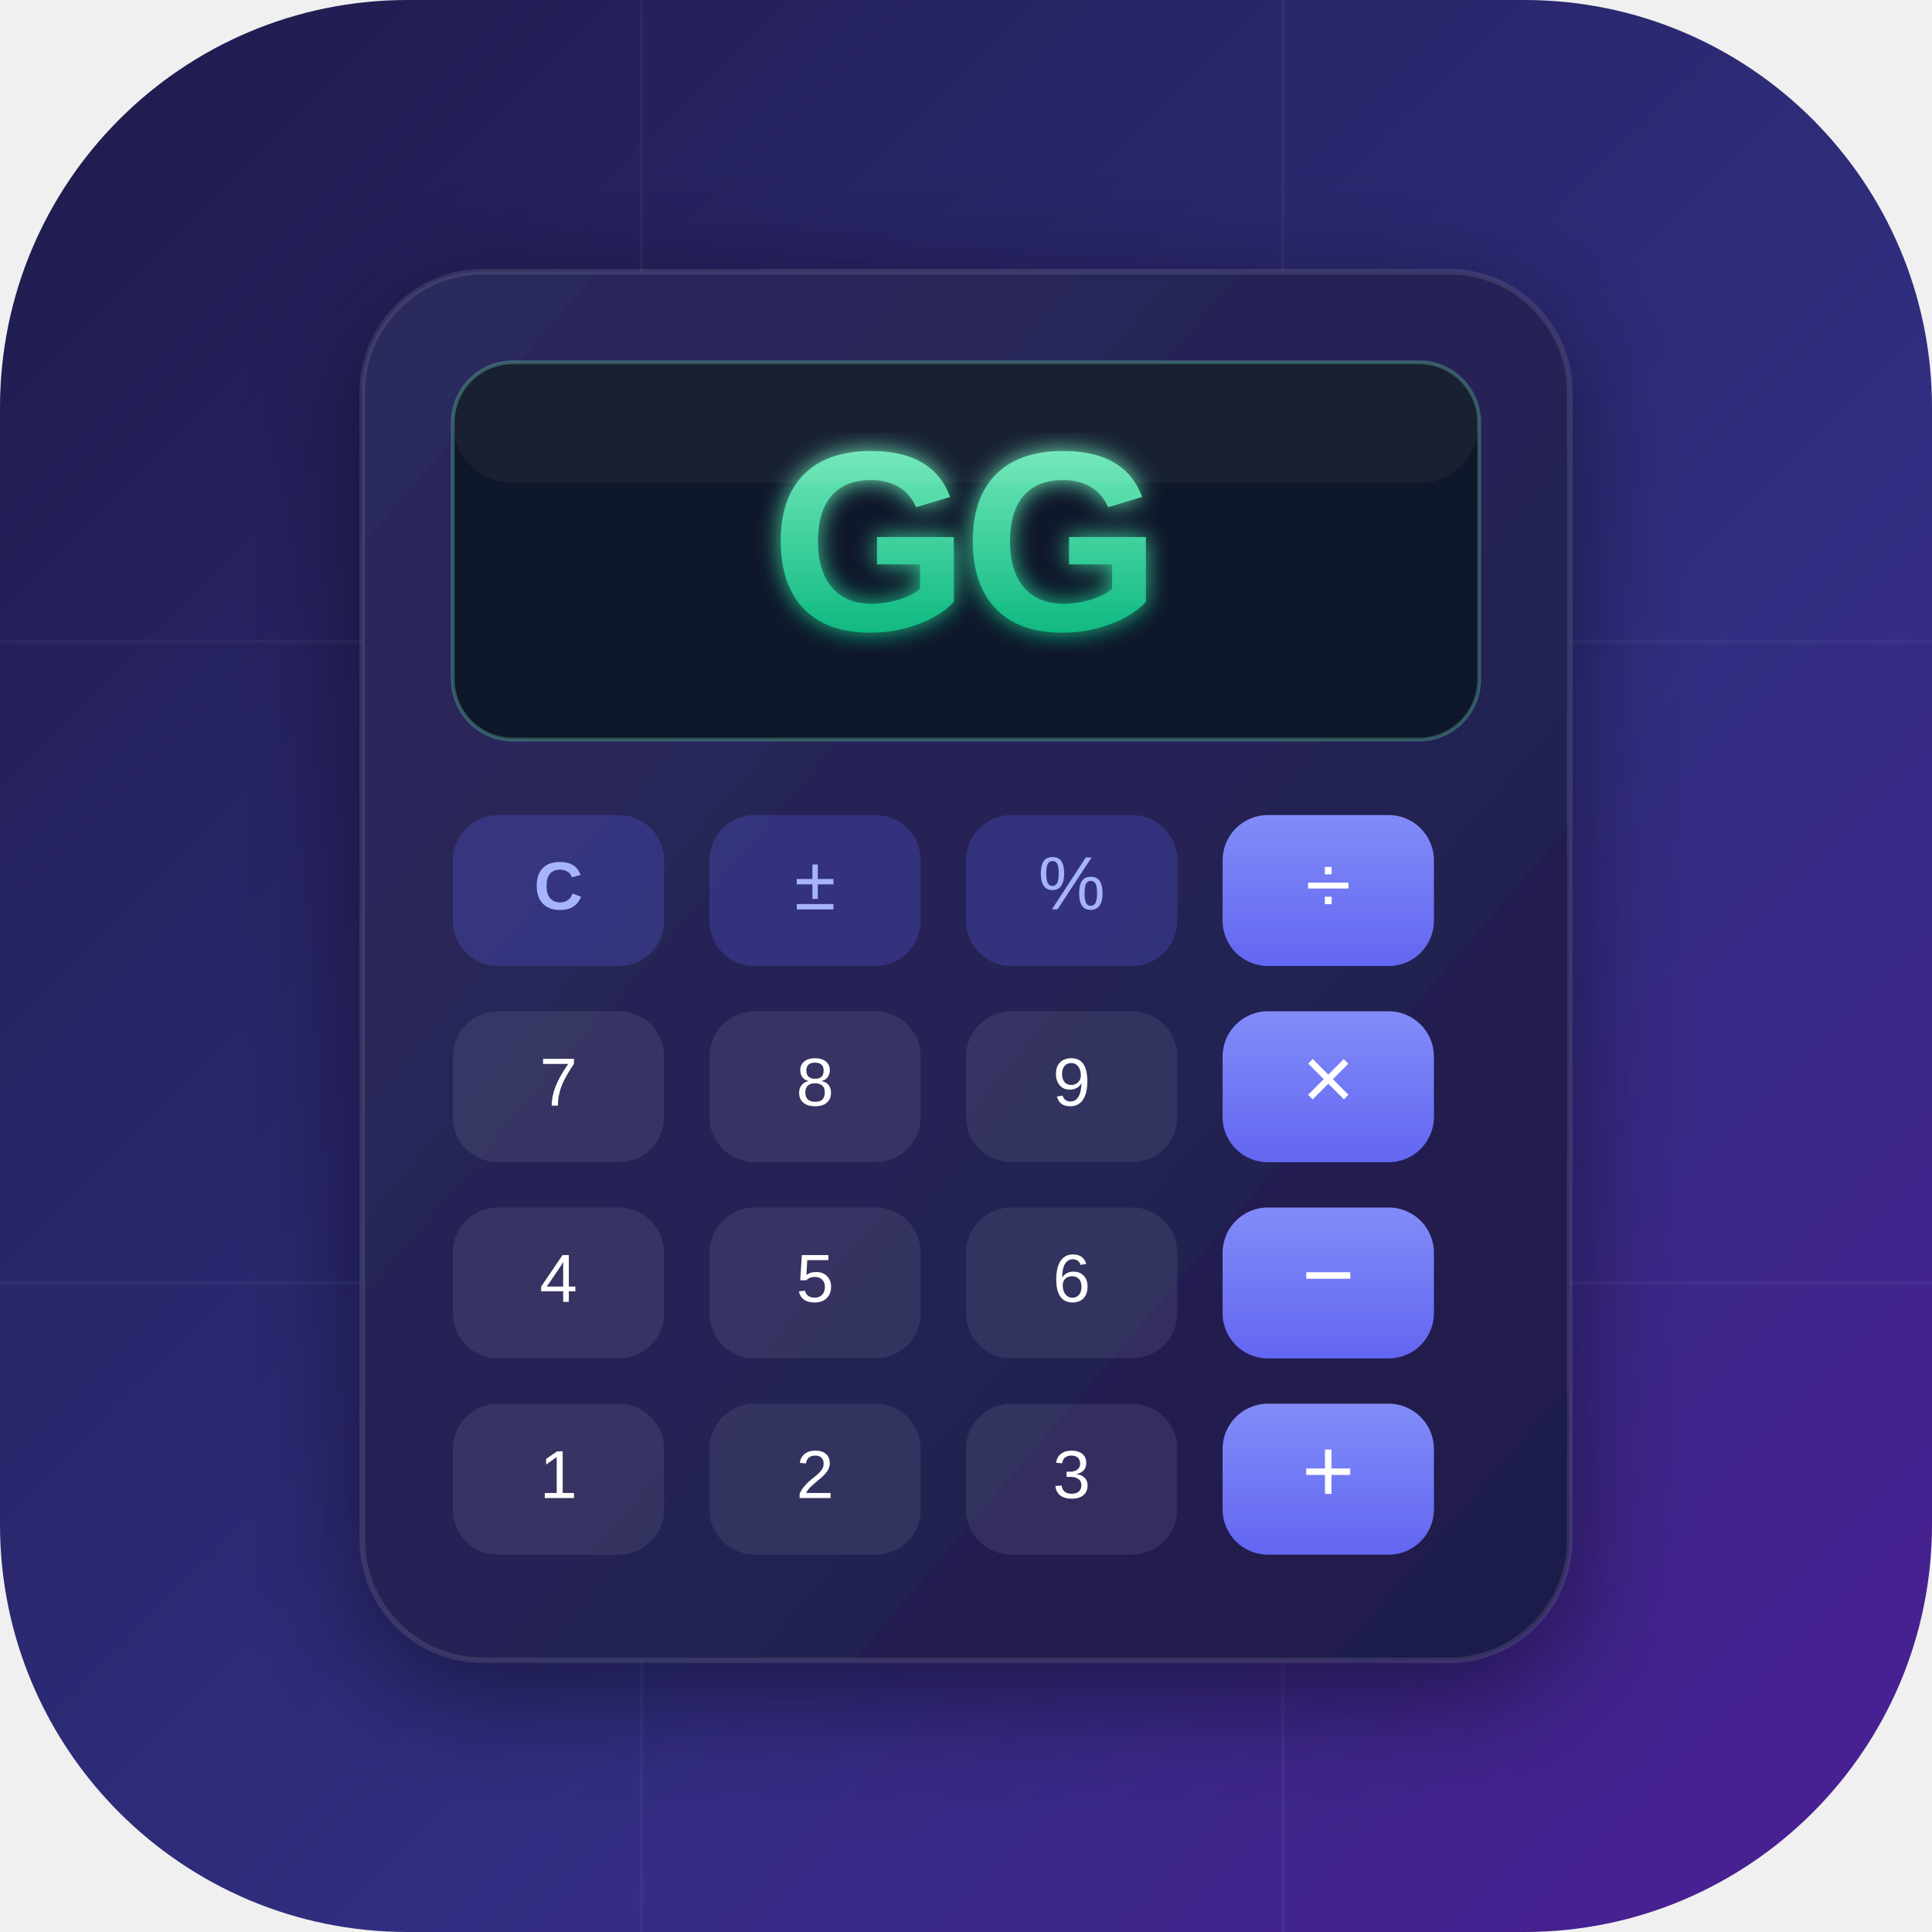
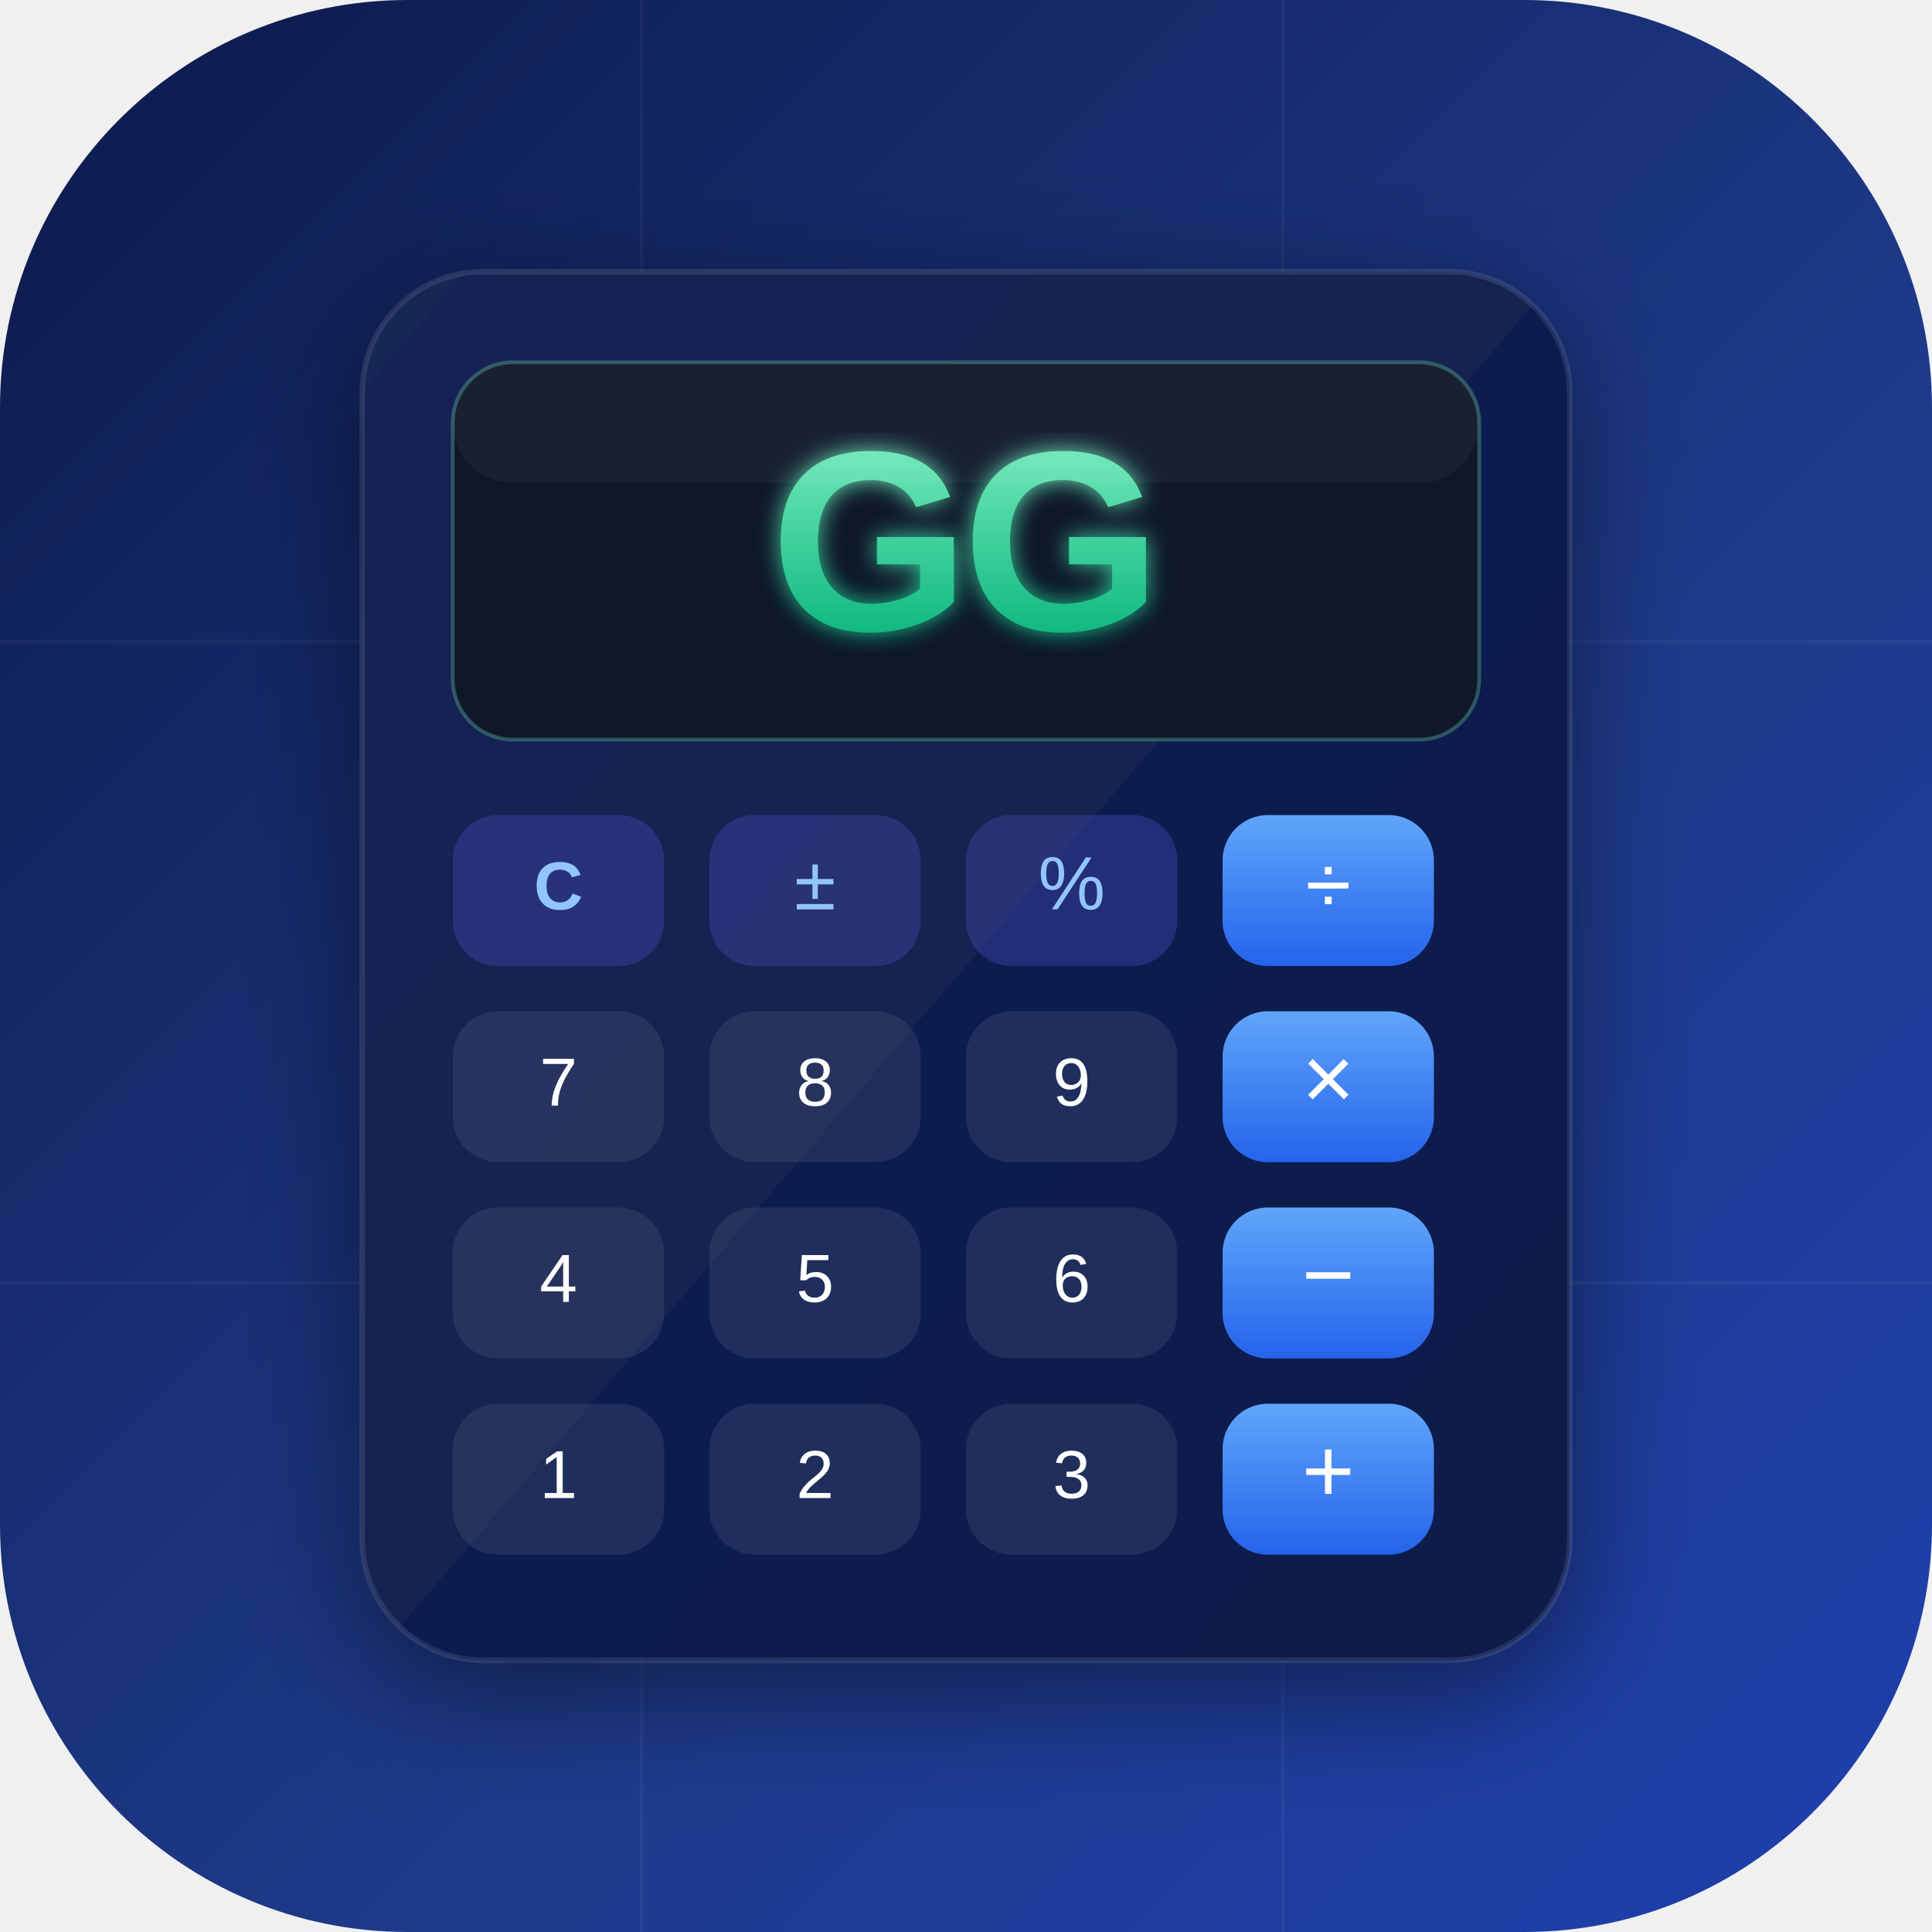
<svg xmlns="http://www.w3.org/2000/svg" viewBox="0 0 512 512">
  <defs>
    <linearGradient id="bg" x1="0%" y1="0%" x2="100%" y2="100%">
-       <stop offset="0%" stop-color="#1e1b4b" />
-       <stop offset="60%" stop-color="#312e81" />
-       <stop offset="100%" stop-color="#4c1d95" />
+       <stop offset="0%" stop-color="#0c1a4b" />
+       <stop offset="60%" stop-color="#1e3a8a" />
+       <stop offset="100%" stop-color="#1e40af" />
    </linearGradient>
    <linearGradient id="calc" x1="0%" y1="0%" x2="100%" y2="100%">
-       <stop offset="0%" stop-color="#2d2a5e" />
-       <stop offset="100%" stop-color="#1e1b4b" />
+       <stop offset="0%" stop-color="#172554" />
+       <stop offset="100%" stop-color="#0c1a4b" />
    </linearGradient>
    <linearGradient id="screen" x1="0%" y1="0%" x2="0%" y2="100%">
      <stop offset="0%" stop-color="#6ee7b7" />
      <stop offset="100%" stop-color="#10b981" />
    </linearGradient>
    <linearGradient id="btnhi" x1="0%" y1="0%" x2="0%" y2="100%">
-       <stop offset="0%" stop-color="#818cf8" />
-       <stop offset="100%" stop-color="#6366f1" />
+       <stop offset="0%" stop-color="#60a5fa" />
+       <stop offset="100%" stop-color="#2563eb" />
    </linearGradient>
    <filter id="shadow" x="-10%" y="-10%" width="120%" height="130%">
      <feDropShadow dx="0" dy="8" stdDeviation="16" flood-color="rgba(0,0,0,0.5)" />
    </filter>
    <filter id="glow">
      <feGaussianBlur stdDeviation="3" result="blur" />
      <feMerge>
        <feMergeNode in="blur" />
        <feMergeNode in="SourceGraphic" />
      </feMerge>
    </filter>
  </defs>
  <rect width="512" height="512" rx="108" fill="url(#bg)" />
  <line x1="0" y1="170" x2="512" y2="170" stroke="rgba(255,255,255,0.04)" stroke-width="1" />
  <line x1="0" y1="340" x2="512" y2="340" stroke="rgba(255,255,255,0.04)" stroke-width="1" />
  <line x1="170" y1="0" x2="170" y2="512" stroke="rgba(255,255,255,0.04)" stroke-width="1" />
  <line x1="340" y1="0" x2="340" y2="512" stroke="rgba(255,255,255,0.04)" stroke-width="1" />
  <rect x="96" y="72" width="320" height="368" rx="32" fill="url(#calc)" filter="url(#shadow)" />
  <rect x="96" y="72" width="320" height="368" rx="32" fill="none" stroke="rgba(255,255,255,0.10)" stroke-width="1.5" />
  <rect x="120" y="96" width="272" height="100" rx="16" fill="#0f172a" />
  <rect x="120" y="96" width="272" height="100" rx="16" fill="none" stroke="rgba(110,231,183,0.3)" stroke-width="1" />
  <text x="256" y="167" font-family="'SF Pro Display','Helvetica Neue',Arial,sans-serif" font-size="68" font-weight="800" fill="url(#screen)" text-anchor="middle" letter-spacing="-2" filter="url(#glow)">GG</text>
  <rect x="120" y="96" width="272" height="32" rx="16" fill="rgba(255,255,255,0.04)" />
  <rect x="120" y="216" width="56" height="40" rx="12" fill="rgba(99,102,241,0.25)" />
-   <text x="148" y="241" font-family="Arial" font-size="18" fill="#a5b4fc" text-anchor="middle" font-weight="600">C</text>
+   <text x="148" y="241" font-family="Arial" font-size="18" fill="#93c5fd" text-anchor="middle" font-weight="600">C</text>
  <rect x="188" y="216" width="56" height="40" rx="12" fill="rgba(99,102,241,0.25)" />
-   <text x="216" y="241" font-family="Arial" font-size="20" fill="#a5b4fc" text-anchor="middle">±</text>
+   <text x="216" y="241" font-family="Arial" font-size="20" fill="#93c5fd" text-anchor="middle">±</text>
  <rect x="256" y="216" width="56" height="40" rx="12" fill="rgba(99,102,241,0.25)" />
-   <text x="284" y="241" font-family="Arial" font-size="20" fill="#a5b4fc" text-anchor="middle">%</text>
+   <text x="284" y="241" font-family="Arial" font-size="20" fill="#93c5fd" text-anchor="middle">%</text>
  <rect x="324" y="216" width="56" height="40" rx="12" fill="url(#btnhi)" />
  <text x="352" y="242" font-family="Arial" font-size="22" fill="white" text-anchor="middle">÷</text>
  <rect x="120" y="268" width="56" height="40" rx="12" fill="rgba(255,255,255,0.08)" />
  <text x="148" y="293" font-family="Arial" font-size="18" fill="white" text-anchor="middle" font-weight="500">7</text>
  <rect x="188" y="268" width="56" height="40" rx="12" fill="rgba(255,255,255,0.08)" />
  <text x="216" y="293" font-family="Arial" font-size="18" fill="white" text-anchor="middle" font-weight="500">8</text>
  <rect x="256" y="268" width="56" height="40" rx="12" fill="rgba(255,255,255,0.08)" />
  <text x="284" y="293" font-family="Arial" font-size="18" fill="white" text-anchor="middle" font-weight="500">9</text>
  <rect x="324" y="268" width="56" height="40" rx="12" fill="url(#btnhi)" />
  <text x="352" y="294" font-family="Arial" font-size="24" fill="white" text-anchor="middle">×</text>
  <rect x="120" y="320" width="56" height="40" rx="12" fill="rgba(255,255,255,0.08)" />
  <text x="148" y="345" font-family="Arial" font-size="18" fill="white" text-anchor="middle" font-weight="500">4</text>
  <rect x="188" y="320" width="56" height="40" rx="12" fill="rgba(255,255,255,0.08)" />
  <text x="216" y="345" font-family="Arial" font-size="18" fill="white" text-anchor="middle" font-weight="500">5</text>
  <rect x="256" y="320" width="56" height="40" rx="12" fill="rgba(255,255,255,0.08)" />
  <text x="284" y="345" font-family="Arial" font-size="18" fill="white" text-anchor="middle" font-weight="500">6</text>
  <rect x="324" y="320" width="56" height="40" rx="12" fill="url(#btnhi)" />
  <text x="352" y="346" font-family="Arial" font-size="24" fill="white" text-anchor="middle">−</text>
  <rect x="120" y="372" width="56" height="40" rx="12" fill="rgba(255,255,255,0.08)" />
  <text x="148" y="397" font-family="Arial" font-size="18" fill="white" text-anchor="middle" font-weight="500">1</text>
  <rect x="188" y="372" width="56" height="40" rx="12" fill="rgba(255,255,255,0.08)" />
  <text x="216" y="397" font-family="Arial" font-size="18" fill="white" text-anchor="middle" font-weight="500">2</text>
  <rect x="256" y="372" width="56" height="40" rx="12" fill="rgba(255,255,255,0.08)" />
  <text x="284" y="397" font-family="Arial" font-size="18" fill="white" text-anchor="middle" font-weight="500">3</text>
  <rect x="324" y="372" width="56" height="40" rx="12" fill="url(#btnhi)" />
  <text x="352" y="398" font-family="Arial" font-size="24" fill="white" text-anchor="middle">+</text>
</svg>
